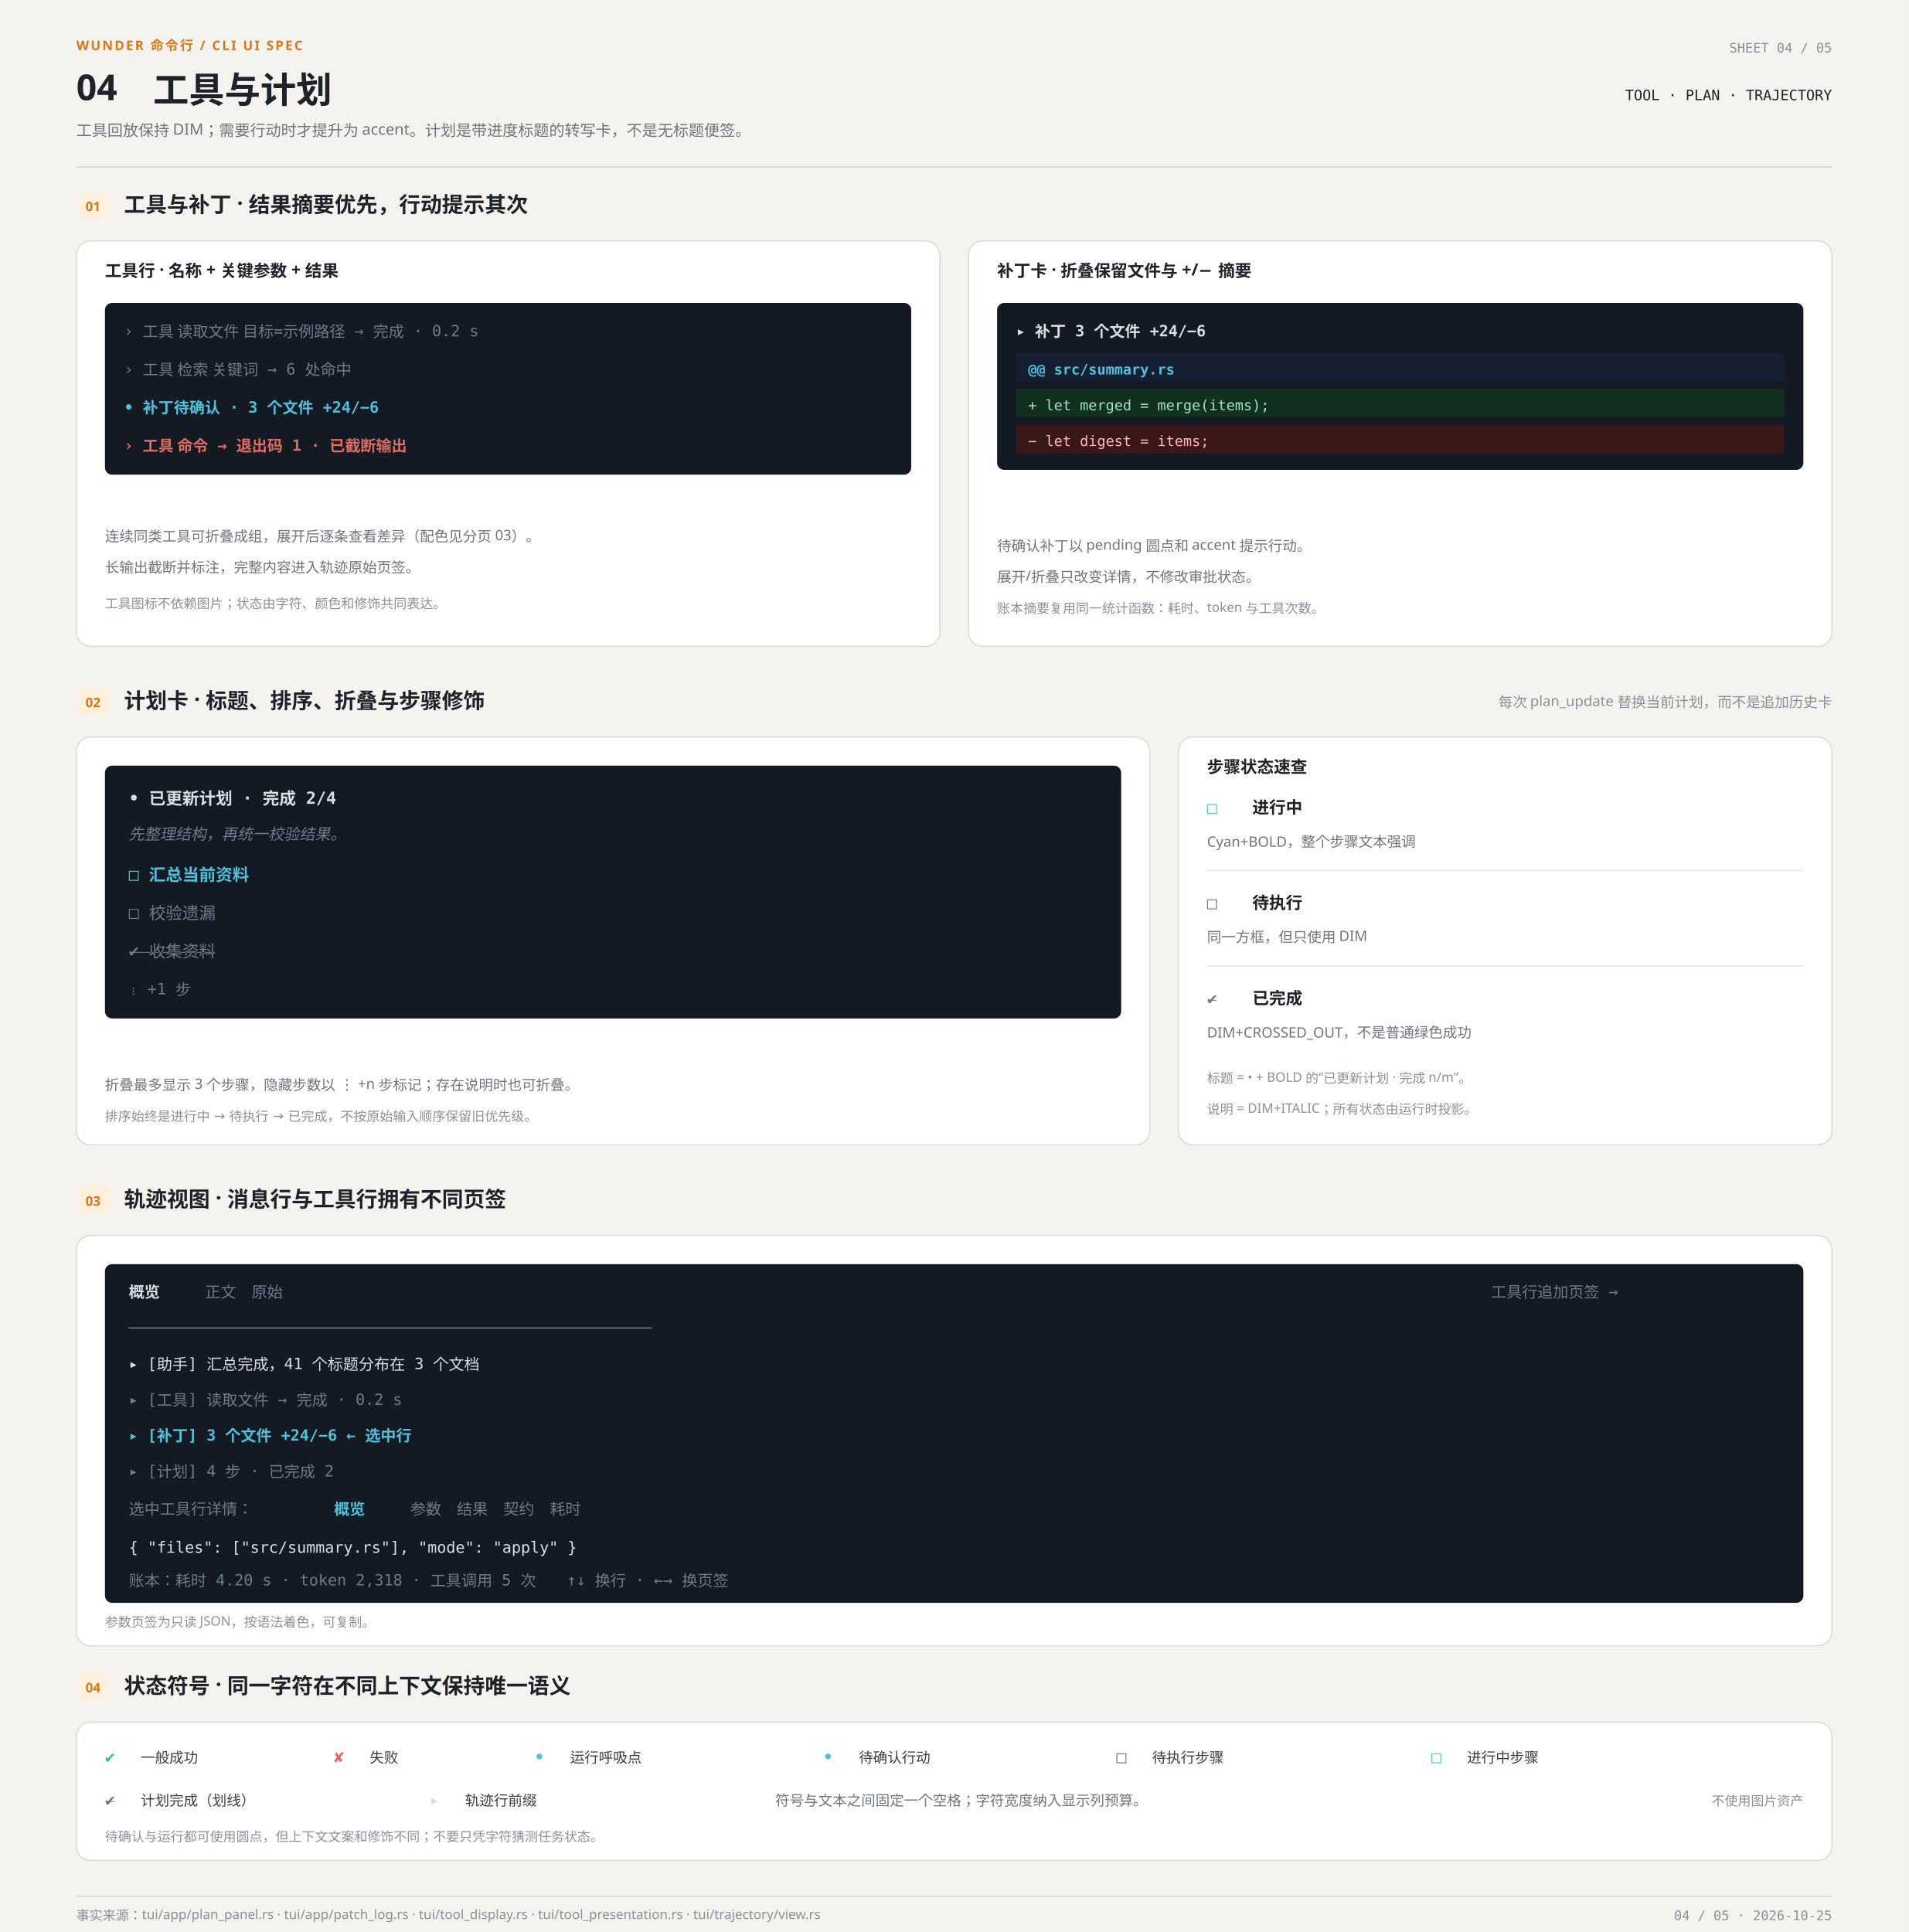
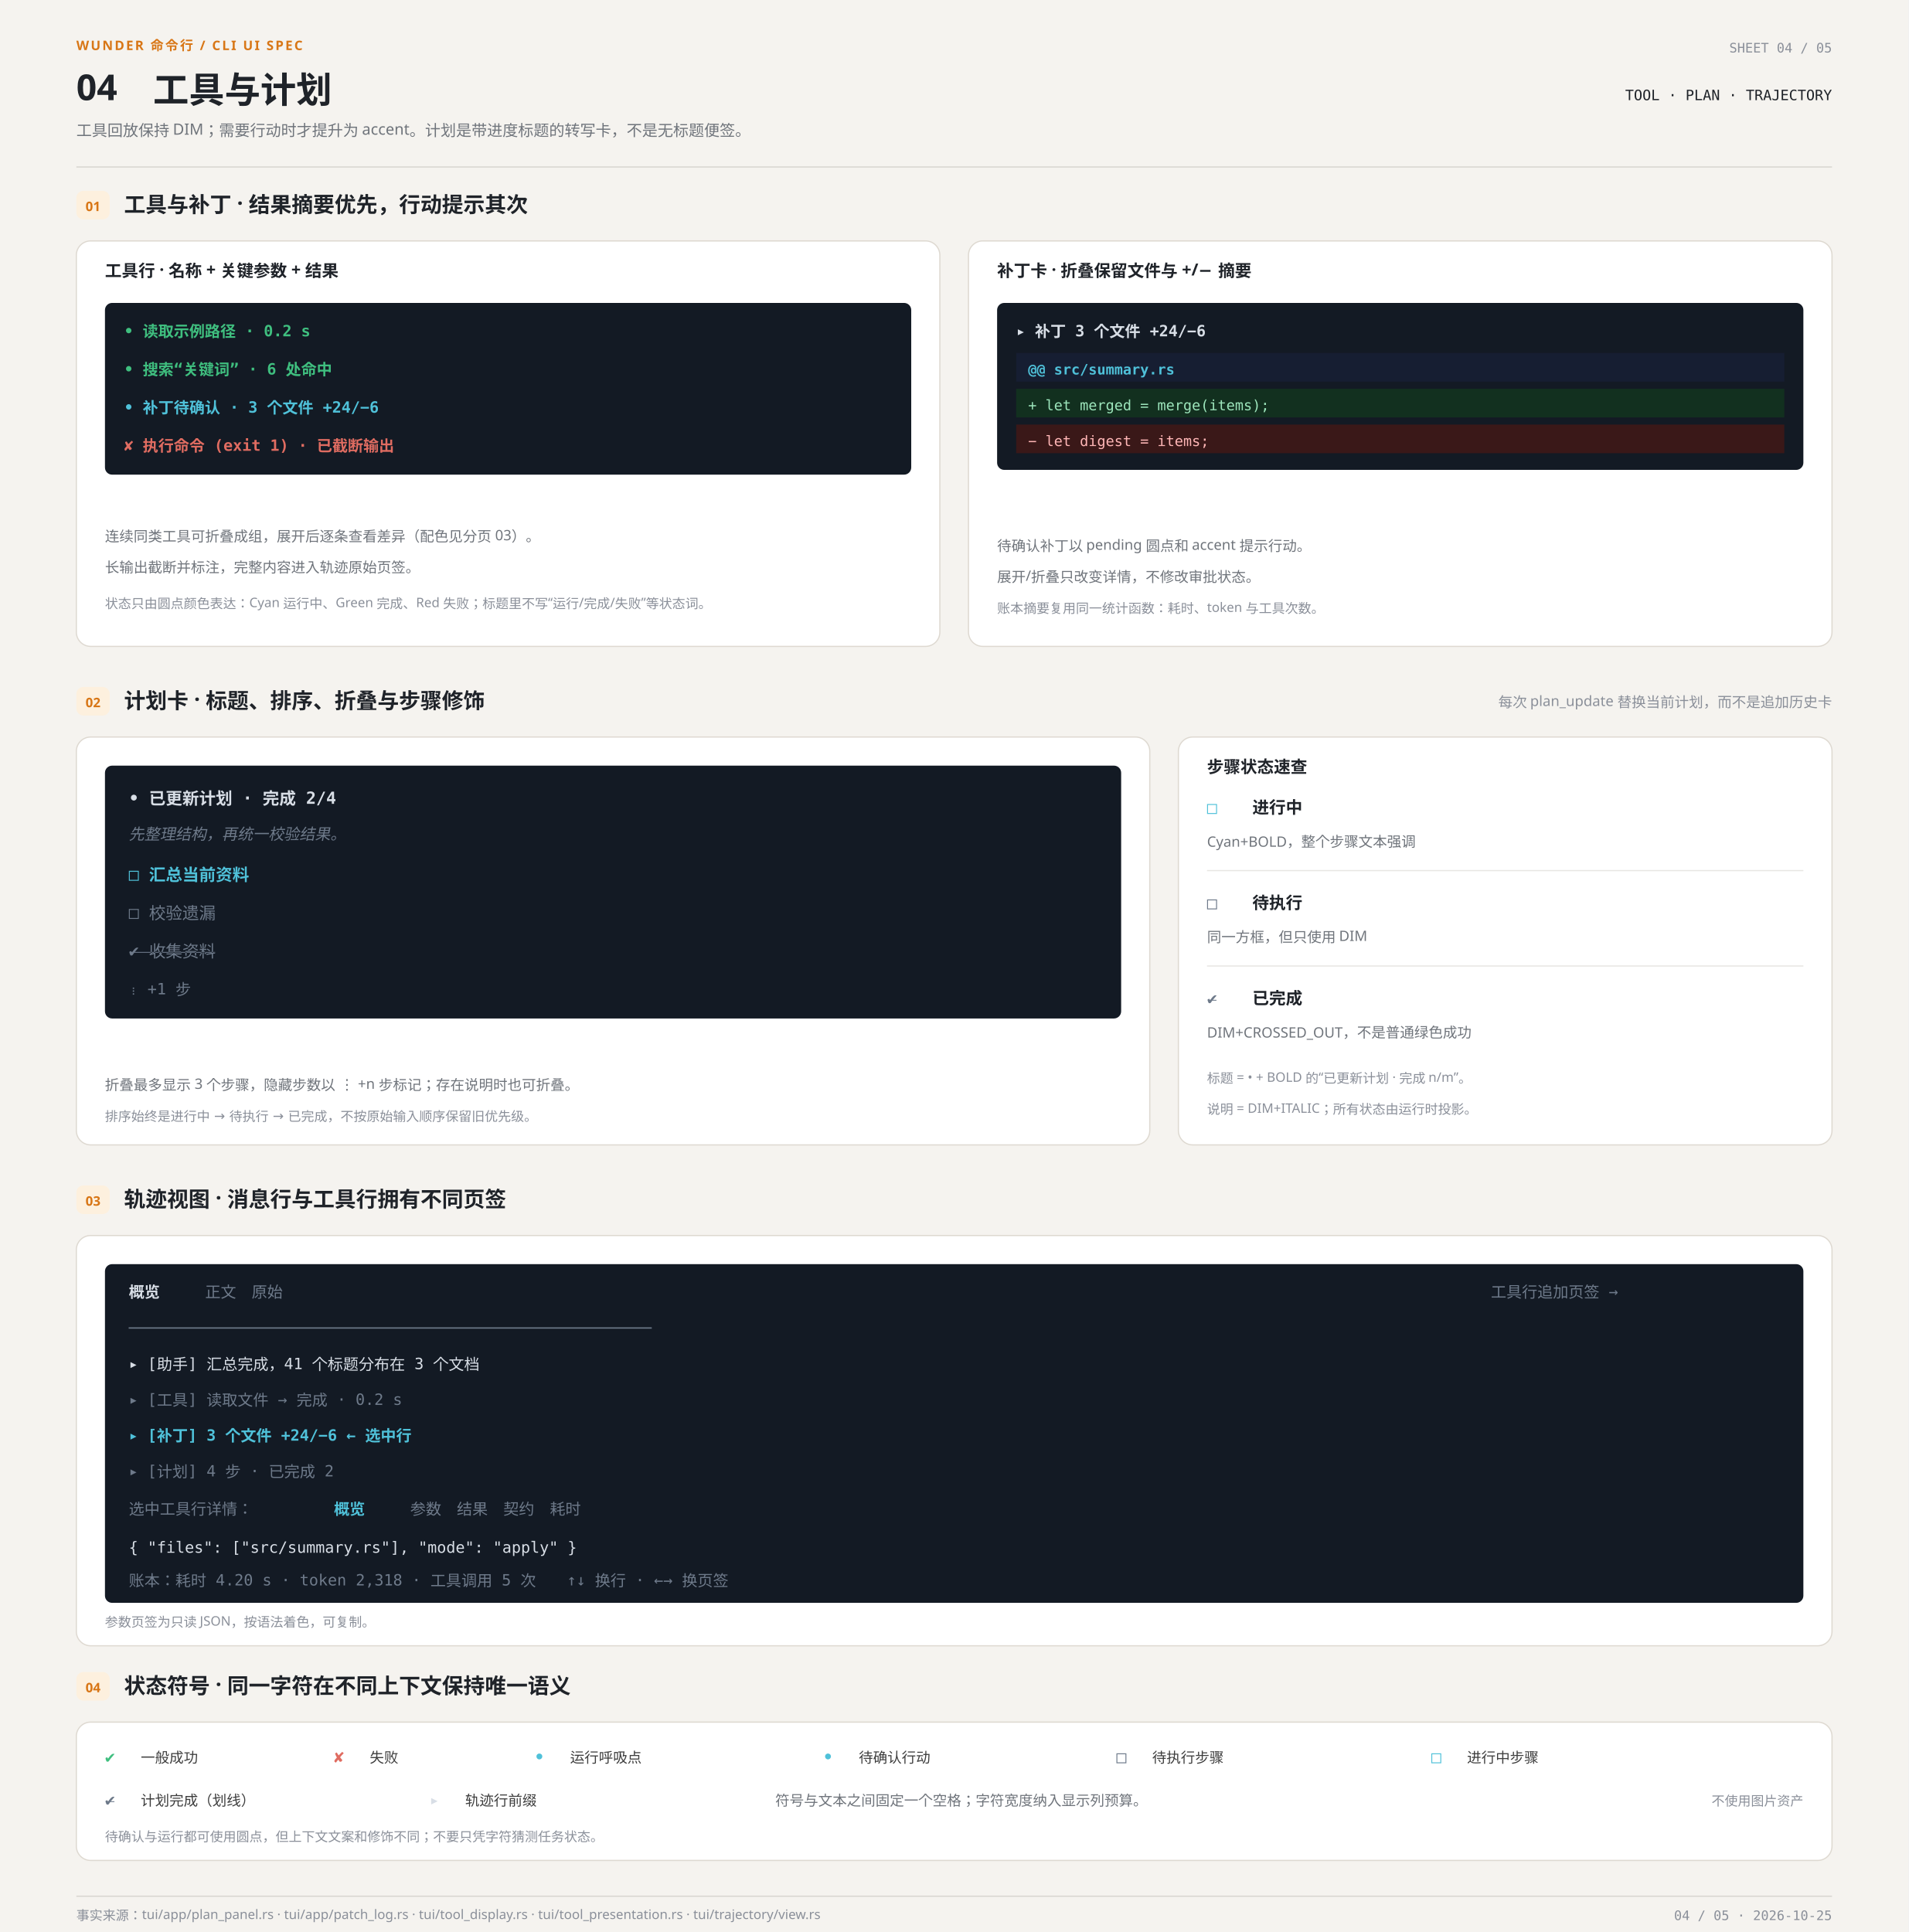
<svg xmlns="http://www.w3.org/2000/svg" width="1600" height="1620" viewBox="0 0 1600 1620" role="img" aria-label="wunder 命令行 终端 UI 工具与计划规范">
  <style>svg{font-family:'Microsoft YaHei UI','Microsoft YaHei','PingFang SC','Noto Sans SC',sans-serif;fill:#1F2329}.mono{font-family:Consolas,monospace}.h1{font-size:30px;font-weight:700}.sub{font-size:13px;fill:#6F747B}.kicker{font-size:11px;font-weight:700;letter-spacing:1.4px;fill:#D87616}.sect{font-size:18px;font-weight:700}.sect-note{font-size:12px;fill:#8A8F99}.card{fill:#FFF;stroke:#DED9D1}.card-t{font-size:14px;font-weight:700}.note{font-size:12px;fill:#6F747B}.tiny{font-size:11px;fill:#8A8F99}.chip{font-size:11px;font-weight:700;fill:#D87616}.ui14{font-size:14px}.ui13{font-size:13px}.ui12{font-size:12px}.tok{font-size:12px;fill:#3D3D3D}.term{fill:#131A24}.t-fg{fill:#D8DEE6}.t-dim{fill:#6E7A8A}.t-cy{fill:#4FC1D9}.t-gr{fill:#3FBF7F}.t-rd{fill:#E06C61}</style>
  <rect width="1600" height="1620" fill="#F5F3EF" />
  <g id="header">
    <text x="64" y="42" class="kicker">WUNDER 命令行 / CLI UI SPEC</text>
    <text x="64" y="84" class="h1">04　工具与计划</text>
    <text x="64" y="114" class="sub">工具回放保持 DIM；需要行动时才提升为 accent。计划是带进度标题的转写卡，不是无标题便签。</text>
    <text x="1536" y="44" text-anchor="end" class="mono tiny">SHEET 04 / 05</text>
    <text x="1536" y="84" text-anchor="end" class="mono ui12">TOOL · PLAN · TRAJECTORY</text>
    <line x1="64" y1="140" x2="1536" y2="140" stroke="#D8D5D0" />
  </g>
  <g id="tool-patch">
    <rect x="64" y="160" width="28" height="24" rx="6" fill="#FDF0DE" />
    <text x="78" y="177" text-anchor="middle" class="chip">01</text>
    <text x="104" y="178" class="sect">工具与补丁 · 结果摘要优先，行动提示其次</text>
    <rect x="64" y="202" width="724" height="340" rx="12" class="card" />
    <text x="88" y="232" class="card-t">工具行 · 名称 + 关键参数 + 结果</text>
    <rect x="88" y="254" width="676" height="144" rx="6" class="term" />
-     <text x="104" y="282" class="mono ui13 t-dim">› 工具 读取文件 目标=示例路径 → 完成 · 0.2 s</text>
-     <text x="104" y="314" class="mono ui13 t-dim">› 工具 检索 关键词 → 6 处命中</text>
+     <text x="104" y="282" class="mono ui13 t-gr" font-weight="bold">• 读取示例路径 · 0.2 s</text>
+     <text x="104" y="314" class="mono ui13 t-gr" font-weight="bold">• 搜索“关键词” · 6 处命中</text>
    <text x="104" y="346" class="mono ui13 t-cy" font-weight="bold">• 补丁待确认 · 3 个文件 +24/−6</text>
-     <text x="104" y="378" class="mono ui13 t-rd" font-weight="bold">› 工具 命令 → 退出码 1 · 已截断输出</text>
+     <text x="104" y="378" class="mono ui13 t-rd" font-weight="bold">✘ 执行命令 (exit 1) · 已截断输出</text>
    <text x="88" y="454" class="note">连续同类工具可折叠成组，展开后逐条查看差异（配色见分页 03）。</text>
    <text x="88" y="480" class="note">长输出截断并标注，完整内容进入轨迹原始页签。</text>
-     <text x="88" y="510" class="tiny">工具图标不依赖图片；状态由字符、颜色和修饰共同表达。</text>
+     <text x="88" y="510" class="tiny">状态只由圆点颜色表达：Cyan 运行中、Green 完成、Red 失败；标题里不写“运行/完成/失败”等状态词。</text>
    <rect x="812" y="202" width="724" height="340" rx="12" class="card" />
    <text x="836" y="232" class="card-t">补丁卡 · 折叠保留文件与 +/− 摘要</text>
    <rect x="836" y="254" width="676" height="140" rx="6" class="term" />
    <text x="852" y="282" class="mono ui13 t-fg" font-weight="bold">▸ 补丁 3 个文件 +24/−6</text>
    <rect x="852" y="296" width="644" height="24" fill="#161E32" />
    <text x="862" y="314" class="mono ui12 t-cy" font-weight="bold">@@ src/summary.rs</text>
    <rect x="852" y="326" width="644" height="24" fill="#12301F" />
    <text x="862" y="344" class="mono ui12" fill="#9DE6BC">+ let merged = merge(items);</text>
    <rect x="852" y="356" width="644" height="24" fill="#3A1818" />
    <text x="862" y="374" class="mono ui12" fill="#FFB6B6">− let digest = items;</text>
    <text x="836" y="462" class="note">待确认补丁以 pending 圆点和 accent 提示行动。</text>
    <text x="836" y="488" class="note">展开/折叠只改变详情，不修改审批状态。</text>
    <text x="836" y="514" class="tiny">账本摘要复用同一统计函数：耗时、token 与工具次数。</text>
  </g>
  <g id="plan-card">
    <rect x="64" y="576" width="28" height="24" rx="6" fill="#FDF0DE" />
    <text x="78" y="593" text-anchor="middle" class="chip">02</text>
    <text x="104" y="594" class="sect">计划卡 · 标题、排序、折叠与步骤修饰</text>
    <text x="1536" y="593" text-anchor="end" class="sect-note">每次 plan_update 替换当前计划，而不是追加历史卡</text>
    <rect x="64" y="618" width="900" height="342" rx="12" class="card" />
    <rect x="88" y="642" width="852" height="212" rx="6" class="term" />
    <text x="108" y="674" class="mono ui14 t-fg" font-weight="bold">• 已更新计划 · 完成 2/4</text>
    <text x="108" y="704" class="mono ui13 t-dim" font-style="italic">　先整理结构，再统一校验结果。</text>
    <text x="108" y="738" class="mono ui14 t-cy" font-weight="bold">　□ 汇总当前资料</text>
    <text x="108" y="770" class="mono ui14 t-dim">　□ 校验遗漏</text>
    <text x="108" y="802" class="mono ui14 t-dim" text-decoration="line-through">　✔ 收集资料</text>
    <text x="108" y="834" class="mono ui13 t-dim">　⋮ +1 步</text>
    <text x="88" y="914" class="note">折叠最多显示 3 个步骤，隐藏步数以 ⋮ +n 步标记；存在说明时也可折叠。</text>
    <text x="88" y="940" class="tiny">排序始终是进行中 → 待执行 → 已完成，不按原始输入顺序保留旧优先级。</text>
    <rect x="988" y="618" width="548" height="342" rx="12" class="card" />
    <text x="1012" y="648" class="card-t">步骤状态速查</text>
    <text x="1012" y="682" class="mono ui14 t-cy" font-weight="bold">□</text>
    <text x="1050" y="682" class="card-t">进行中</text>
    <text x="1012" y="710" class="note">Cyan+BOLD，整个步骤文本强调</text>
    <line x1="1012" y1="730" x2="1512" y2="730" stroke="#E8E6E3" />
    <text x="1012" y="762" class="mono ui14 t-dim">□</text>
    <text x="1050" y="762" class="card-t">待执行</text>
    <text x="1012" y="790" class="note">同一方框，但只使用 DIM</text>
    <line x1="1012" y1="810" x2="1512" y2="810" stroke="#E8E6E3" />
    <text x="1012" y="842" class="mono ui14 t-dim" text-decoration="line-through">✔</text>
    <text x="1050" y="842" class="card-t">已完成</text>
    <text x="1012" y="870" class="note">DIM+CROSSED_OUT，不是普通绿色成功</text>
    <text x="1012" y="908" class="tiny">标题 = • + BOLD 的“已更新计划 · 完成 n/m”。</text>
    <text x="1012" y="934" class="tiny">说明 = DIM+ITALIC；所有状态由运行时投影。</text>
  </g>
  <g id="trajectory">
    <rect x="64" y="994" width="28" height="24" rx="6" fill="#FDF0DE" />
    <text x="78" y="1011" text-anchor="middle" class="chip">03</text>
    <text x="104" y="1012" class="sect">轨迹视图 · 消息行与工具行拥有不同页签</text>
    <rect x="64" y="1036" width="1472" height="344" rx="12" class="card" />
    <rect x="88" y="1060" width="1424" height="284" rx="6" class="term" />
    <text x="108" y="1088" class="mono ui13 t-fg" font-weight="bold">概览</text>
    <text x="172" y="1088" class="mono ui13 t-dim">正文　原始</text>
    <text x="1250" y="1088" class="mono ui13 t-dim">工具行追加页签 →</text>
    <text x="108" y="1118" class="mono ui13 t-dim">────────────────────────────────────────────────────────</text>
    <text x="108" y="1148" class="mono ui13 t-fg">▸ [助手] 汇总完成，41 个标题分布在 3 个文档</text>
    <text x="108" y="1178" class="mono ui13 t-dim">▸ [工具] 读取文件 → 完成 · 0.2 s</text>
    <text x="108" y="1208" class="mono ui13 t-cy" font-weight="bold">▸ [补丁] 3 个文件 +24/−6 ← 选中行</text>
    <text x="108" y="1238" class="mono ui13 t-dim">▸ [计划] 4 步 · 已完成 2</text>
    <text x="108" y="1270" class="mono ui13 t-dim">选中工具行详情：</text>
    <text x="280" y="1270" class="mono ui13 t-cy" font-weight="bold">概览</text>
    <text x="344" y="1270" class="mono ui13 t-dim">参数　结果　契约　耗时</text>
    <text x="108" y="1302" class="mono ui13 t-fg">{ "files": ["src/summary.rs"], "mode": "apply" }</text>
    <text x="108" y="1330" class="mono ui13 t-dim">账本：耗时 4.20 s · token 2,318 · 工具调用 5 次　　↑↓ 换行 · ←→ 换页签</text>
    <text x="88" y="1364" class="tiny">参数页签为只读 JSON，按语法着色，可复制。</text>
  </g>
  <g id="status-marks">
    <rect x="64" y="1402" width="28" height="24" rx="6" fill="#FDF0DE" />
    <text x="78" y="1419" text-anchor="middle" class="chip">04</text>
    <text x="104" y="1420" class="sect">状态符号 · 同一字符在不同上下文保持唯一语义</text>
    <rect x="64" y="1444" width="1472" height="116" rx="12" class="card" />
    <text x="88" y="1478" class="mono ui14 t-gr">✔</text>
    <text x="118" y="1478" class="tok">一般成功</text>
    <text x="280" y="1478" class="mono ui14 t-rd" font-weight="bold">✘</text>
    <text x="310" y="1478" class="tok">失败</text>
    <text x="448" y="1478" class="mono ui14 t-cy" font-weight="bold">•</text>
    <text x="478" y="1478" class="tok">运行呼吸点</text>
    <text x="690" y="1478" class="mono ui14 t-cy" font-weight="bold">•</text>
    <text x="720" y="1478" class="tok">待确认行动</text>
    <text x="936" y="1478" class="mono ui14 t-dim">□</text>
    <text x="966" y="1478" class="tok">待执行步骤</text>
    <text x="1200" y="1478" class="mono ui14 t-cy" font-weight="bold">□</text>
    <text x="1230" y="1478" class="tok">进行中步骤</text>
    <text x="88" y="1514" class="mono ui14 t-dim" text-decoration="line-through">✔</text>
    <text x="118" y="1514" class="tok">计划完成（划线）</text>
    <text x="360" y="1514" class="mono ui14 t-fg">▸</text>
    <text x="390" y="1514" class="tok">轨迹行前缀</text>
    <text x="650" y="1514" class="note">符号与文本之间固定一个空格；字符宽度纳入显示列预算。</text>
    <text x="1512" y="1514" text-anchor="end" class="tiny">不使用图片资产</text>
    <text x="88" y="1544" class="tiny">待确认与运行都可使用圆点，但上下文文案和修饰不同；不要只凭字符猜测任务状态。</text>
  </g>
  <g id="footer">
    <line x1="64" y1="1590" x2="1536" y2="1590" stroke="#D8D5D0" />
    <text x="64" y="1610" class="tiny">事实来源：tui/app/plan_panel.rs · tui/app/patch_log.rs · tui/tool_display.rs · tui/tool_presentation.rs · tui/trajectory/view.rs</text>
    <text x="1536" y="1610" text-anchor="end" class="mono tiny">04 / 05 · 2026-10-25</text>
  </g>
</svg>
